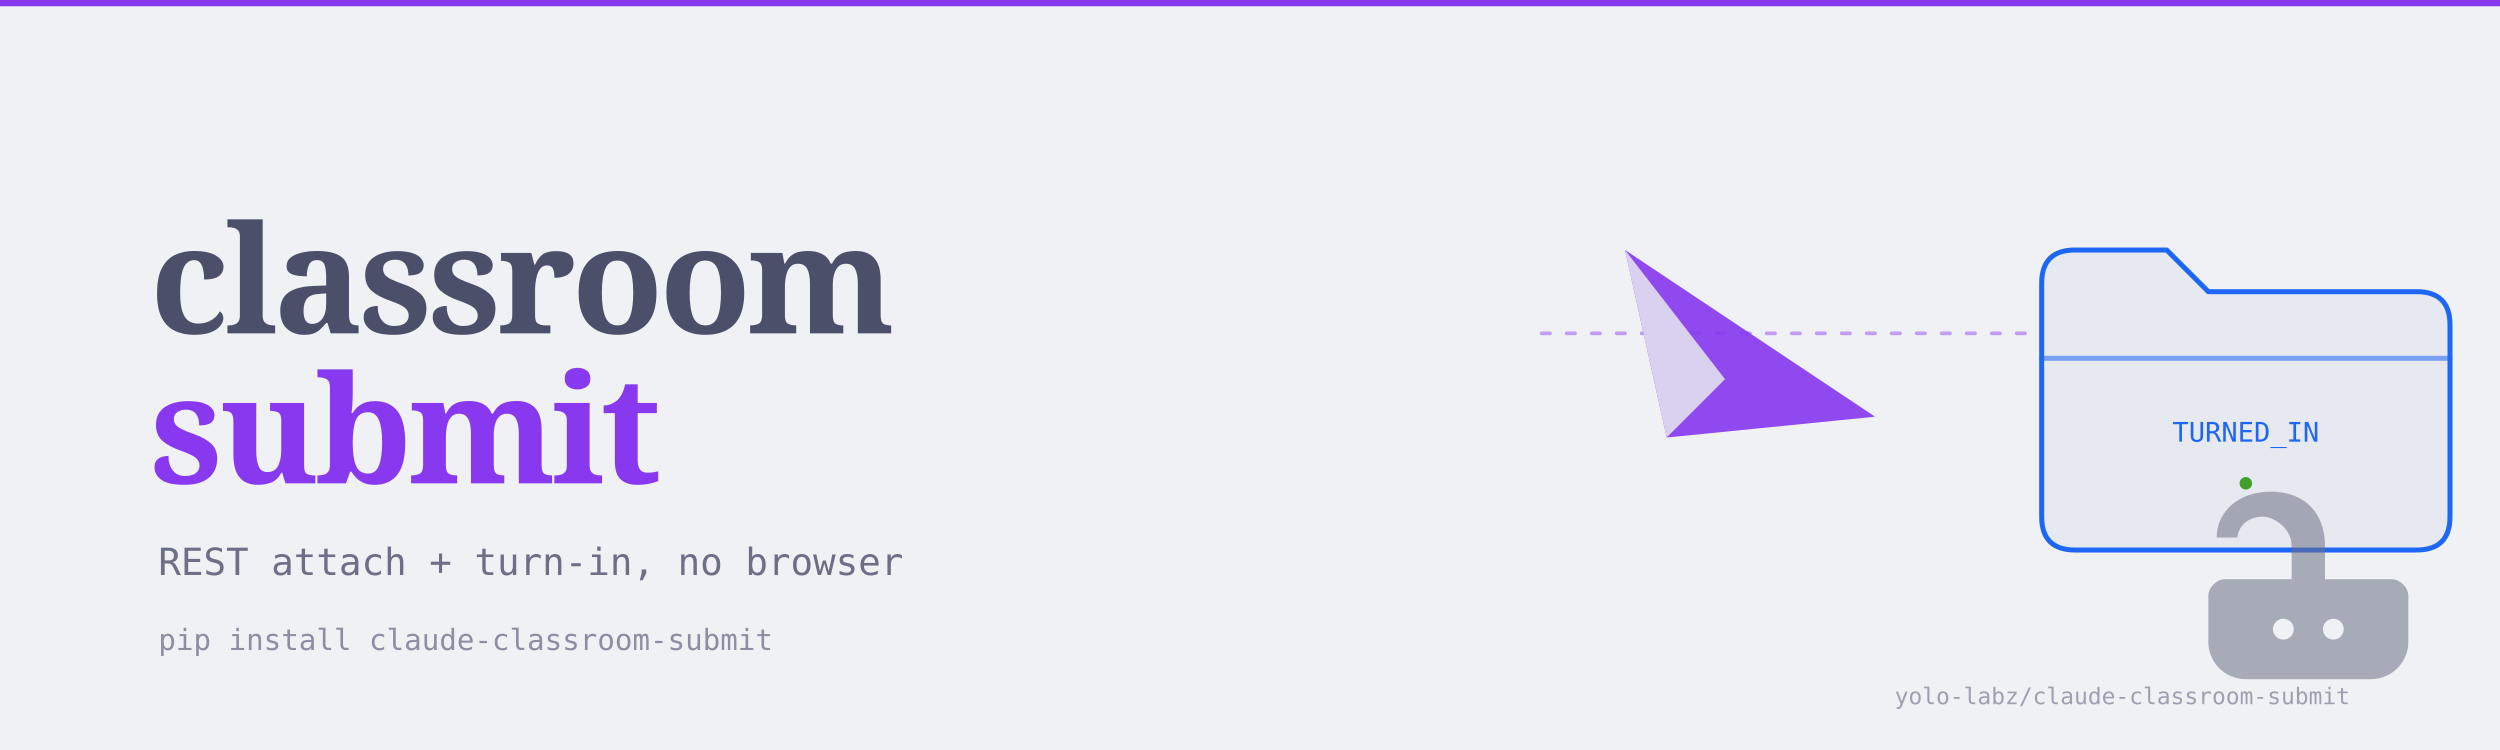
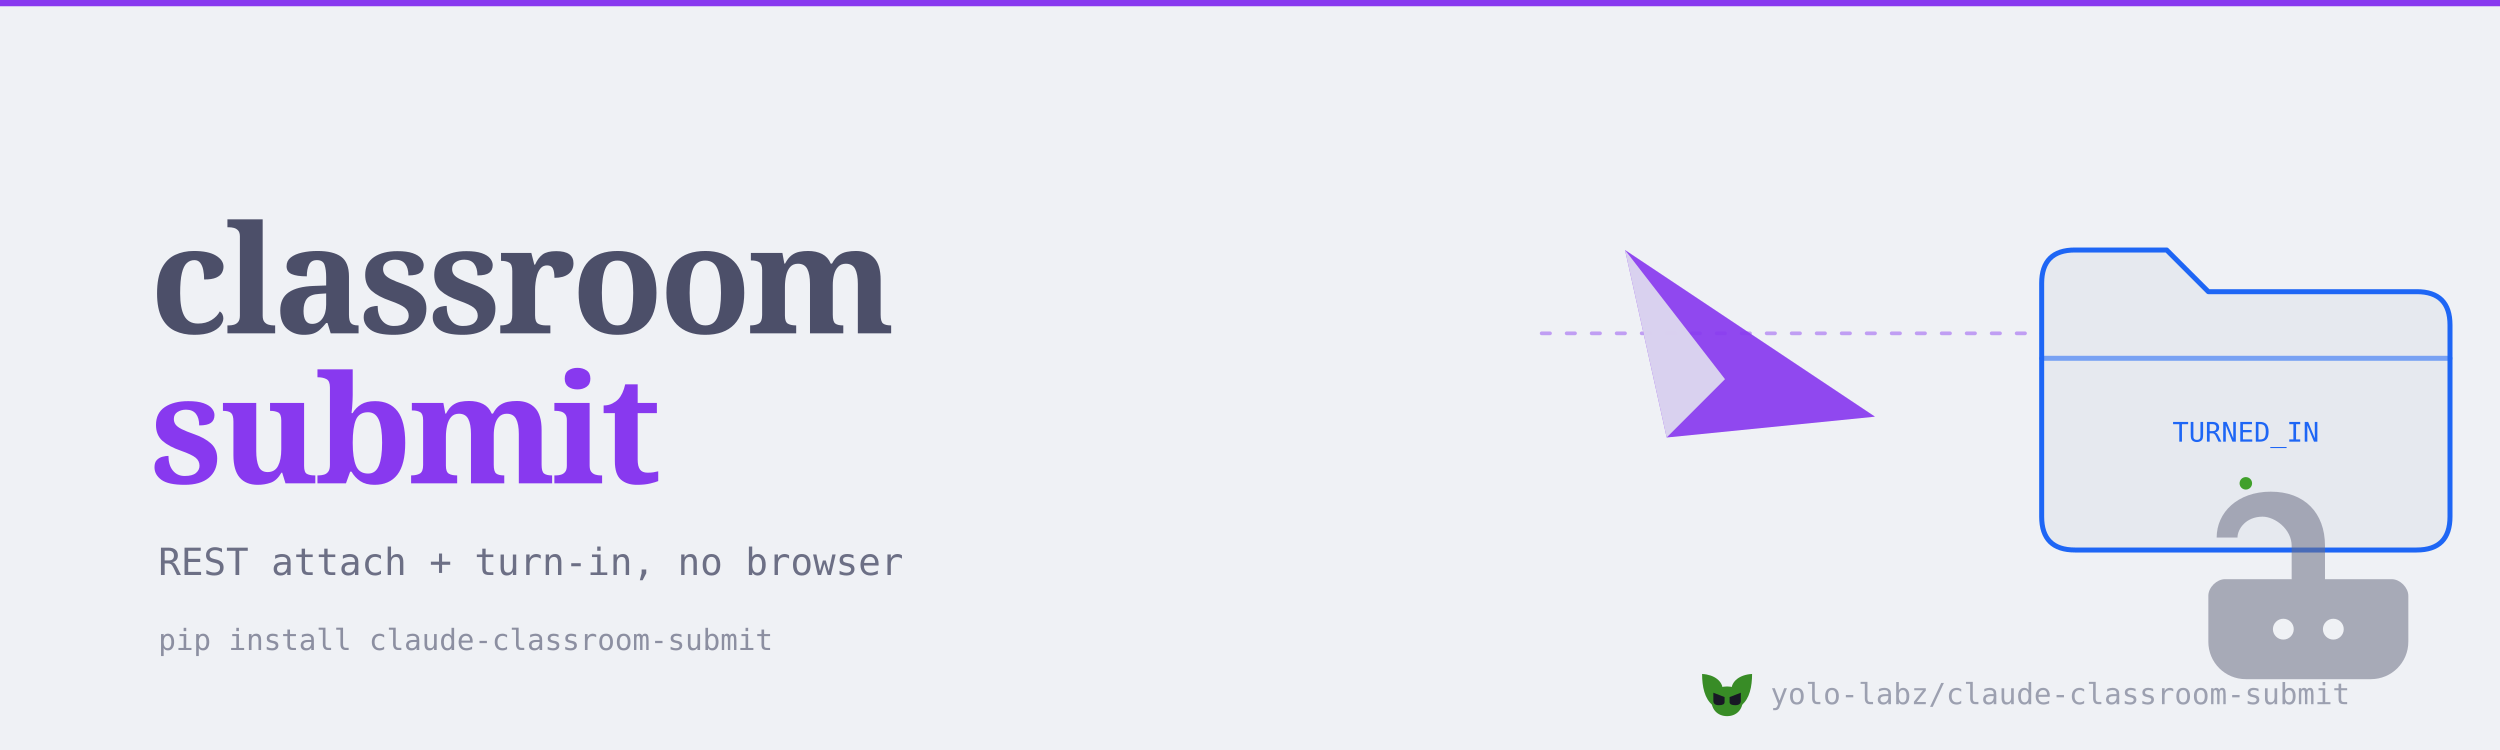
<svg xmlns="http://www.w3.org/2000/svg" viewBox="0 0 1200 360" role="img" aria-labelledby="ccs-hero-light-title ccs-hero-light-desc">
  <rect width="1200" height="360" fill="#eff1f5" />
  <rect x="0" y="0" width="1200" height="3" fill="#8839ef" />
  <g font-family="ui-serif,Georgia,'Iowan Old Style','Apple Garamond',serif" fill="#4c4f69">
    <text x="72" y="160" font-size="72" font-weight="700" letter-spacing="-2">classroom</text>
    <text x="72" y="232" font-size="72" font-weight="700" letter-spacing="-2" fill="#8839ef">submit</text>
  </g>
  <g font-family="ui-monospace,'JetBrains Mono','Fira Code',Menlo,monospace" fill="#6c6f85">
    <text x="76" y="276" font-size="18">REST attach + turn-in, no browser</text>
  </g>
  <g font-family="ui-monospace,'JetBrains Mono','Fira Code',Menlo,monospace" fill="#8c8fa1">
    <text x="76" y="312" font-size="14">pip install claude-classroom-submit</text>
  </g>
  <g transform="translate(740,80)" fill="none" stroke-linecap="round" stroke-linejoin="round">
    <path d="M0,80 L300,80" stroke="#8839ef" stroke-width="1.8" stroke-dasharray="4 8" opacity="0.45" />
    <g transform="translate(40,40)">
      <path d="M0,0 L120,80 L20,90 L0,0 Z" fill="#8839ef" opacity="0.92" />
      <path d="M0,0 L20,90 L48,62 Z" fill="#e6e9ef" opacity="0.85" />
    </g>
    <g transform="translate(240,40)">
      <path d="M0,16 Q0,0 16,0 H60 L80,20 H180 Q196,20 196,36 V128 Q196,144 180,144 H16 Q0,144 0,128 Z" fill="#e6e9ef" stroke="#1e66f5" stroke-width="2.4" />
      <path d="M0,52 H196" stroke="#1e66f5" stroke-width="2.4" opacity="0.55" />
      <text x="98" y="92" font-family="ui-monospace,'JetBrains Mono',monospace" font-size="13" fill="#1e66f5" text-anchor="middle">TURNED_IN</text>
      <circle cx="98" cy="112" r="3" fill="#40a02b" />
    </g>
  </g>
  <g transform="translate(1060,236)" fill="#6c6f85" opacity="0.55">
    <path d="M30,0 C46,0 56,10 56,26 V42 H88 C92,42 96,46 96,50 V72 C96,82 88,90 78,90 H18 C8,90 0,82 0,72 V50 C0,46 4,42 8,42 H40 V26 C40,18 32,12 26,12 C18,12 14,18 14,22 H4 C4,10 14,0 30,0 Z" />
    <circle cx="36" cy="66" r="5" fill="#eff1f5" />
    <circle cx="60" cy="66" r="5" fill="#eff1f5" />
  </g>
  <g font-family="ui-monospace,'JetBrains Mono','Fira Code',Menlo,monospace" fill="#9ca0b0">
-     <text x="1128" y="338" font-size="11" text-anchor="end">yolo-labz/claude-classroom-submit</text>
+     <text x="1128" y="338" font-size="14" text-anchor="end">yolo-labz/claude-classroom-submit</text>
+   </g>
+   <g transform="translate(817 322) scale(1.5)">
+     <g fill="#388c26" stroke="#388c26" stroke-width="0" shape-rendering="geometricPrecision">
+       <path d="M0 1 C4 1.2 6.6 3.4 6.6 6 L3.4 11 C0.8 9 0 5 0 1 Z" />
+       <path d="M16 1 C12 1.2 9.4 3.4 9.4 6 L12.6 11 C15.2 9 16 5 16 1 Z" />
+       <path d="M3 9.5 C3 6.6 5 5 8 5 C11 5 13 6.6 13 9.5 C13 12.4 11 14.5 8 14.5 C5 14.5 3 12.4 3 9.5 Z" />
+     </g>
+     <path d="M3.6 7 L7.2 8.4 L7.2 10 Q7.2 11 5.4 11 Q3.6 11 3.6 9.6 Z" fill="#181825" />
+     <path d="M12.4 7 L8.8 8.4 L8.8 10 Q8.8 11 10.6 11 Q12.4 11 12.4 9.6 Z" fill="#181825" />
  </g>
</svg>
